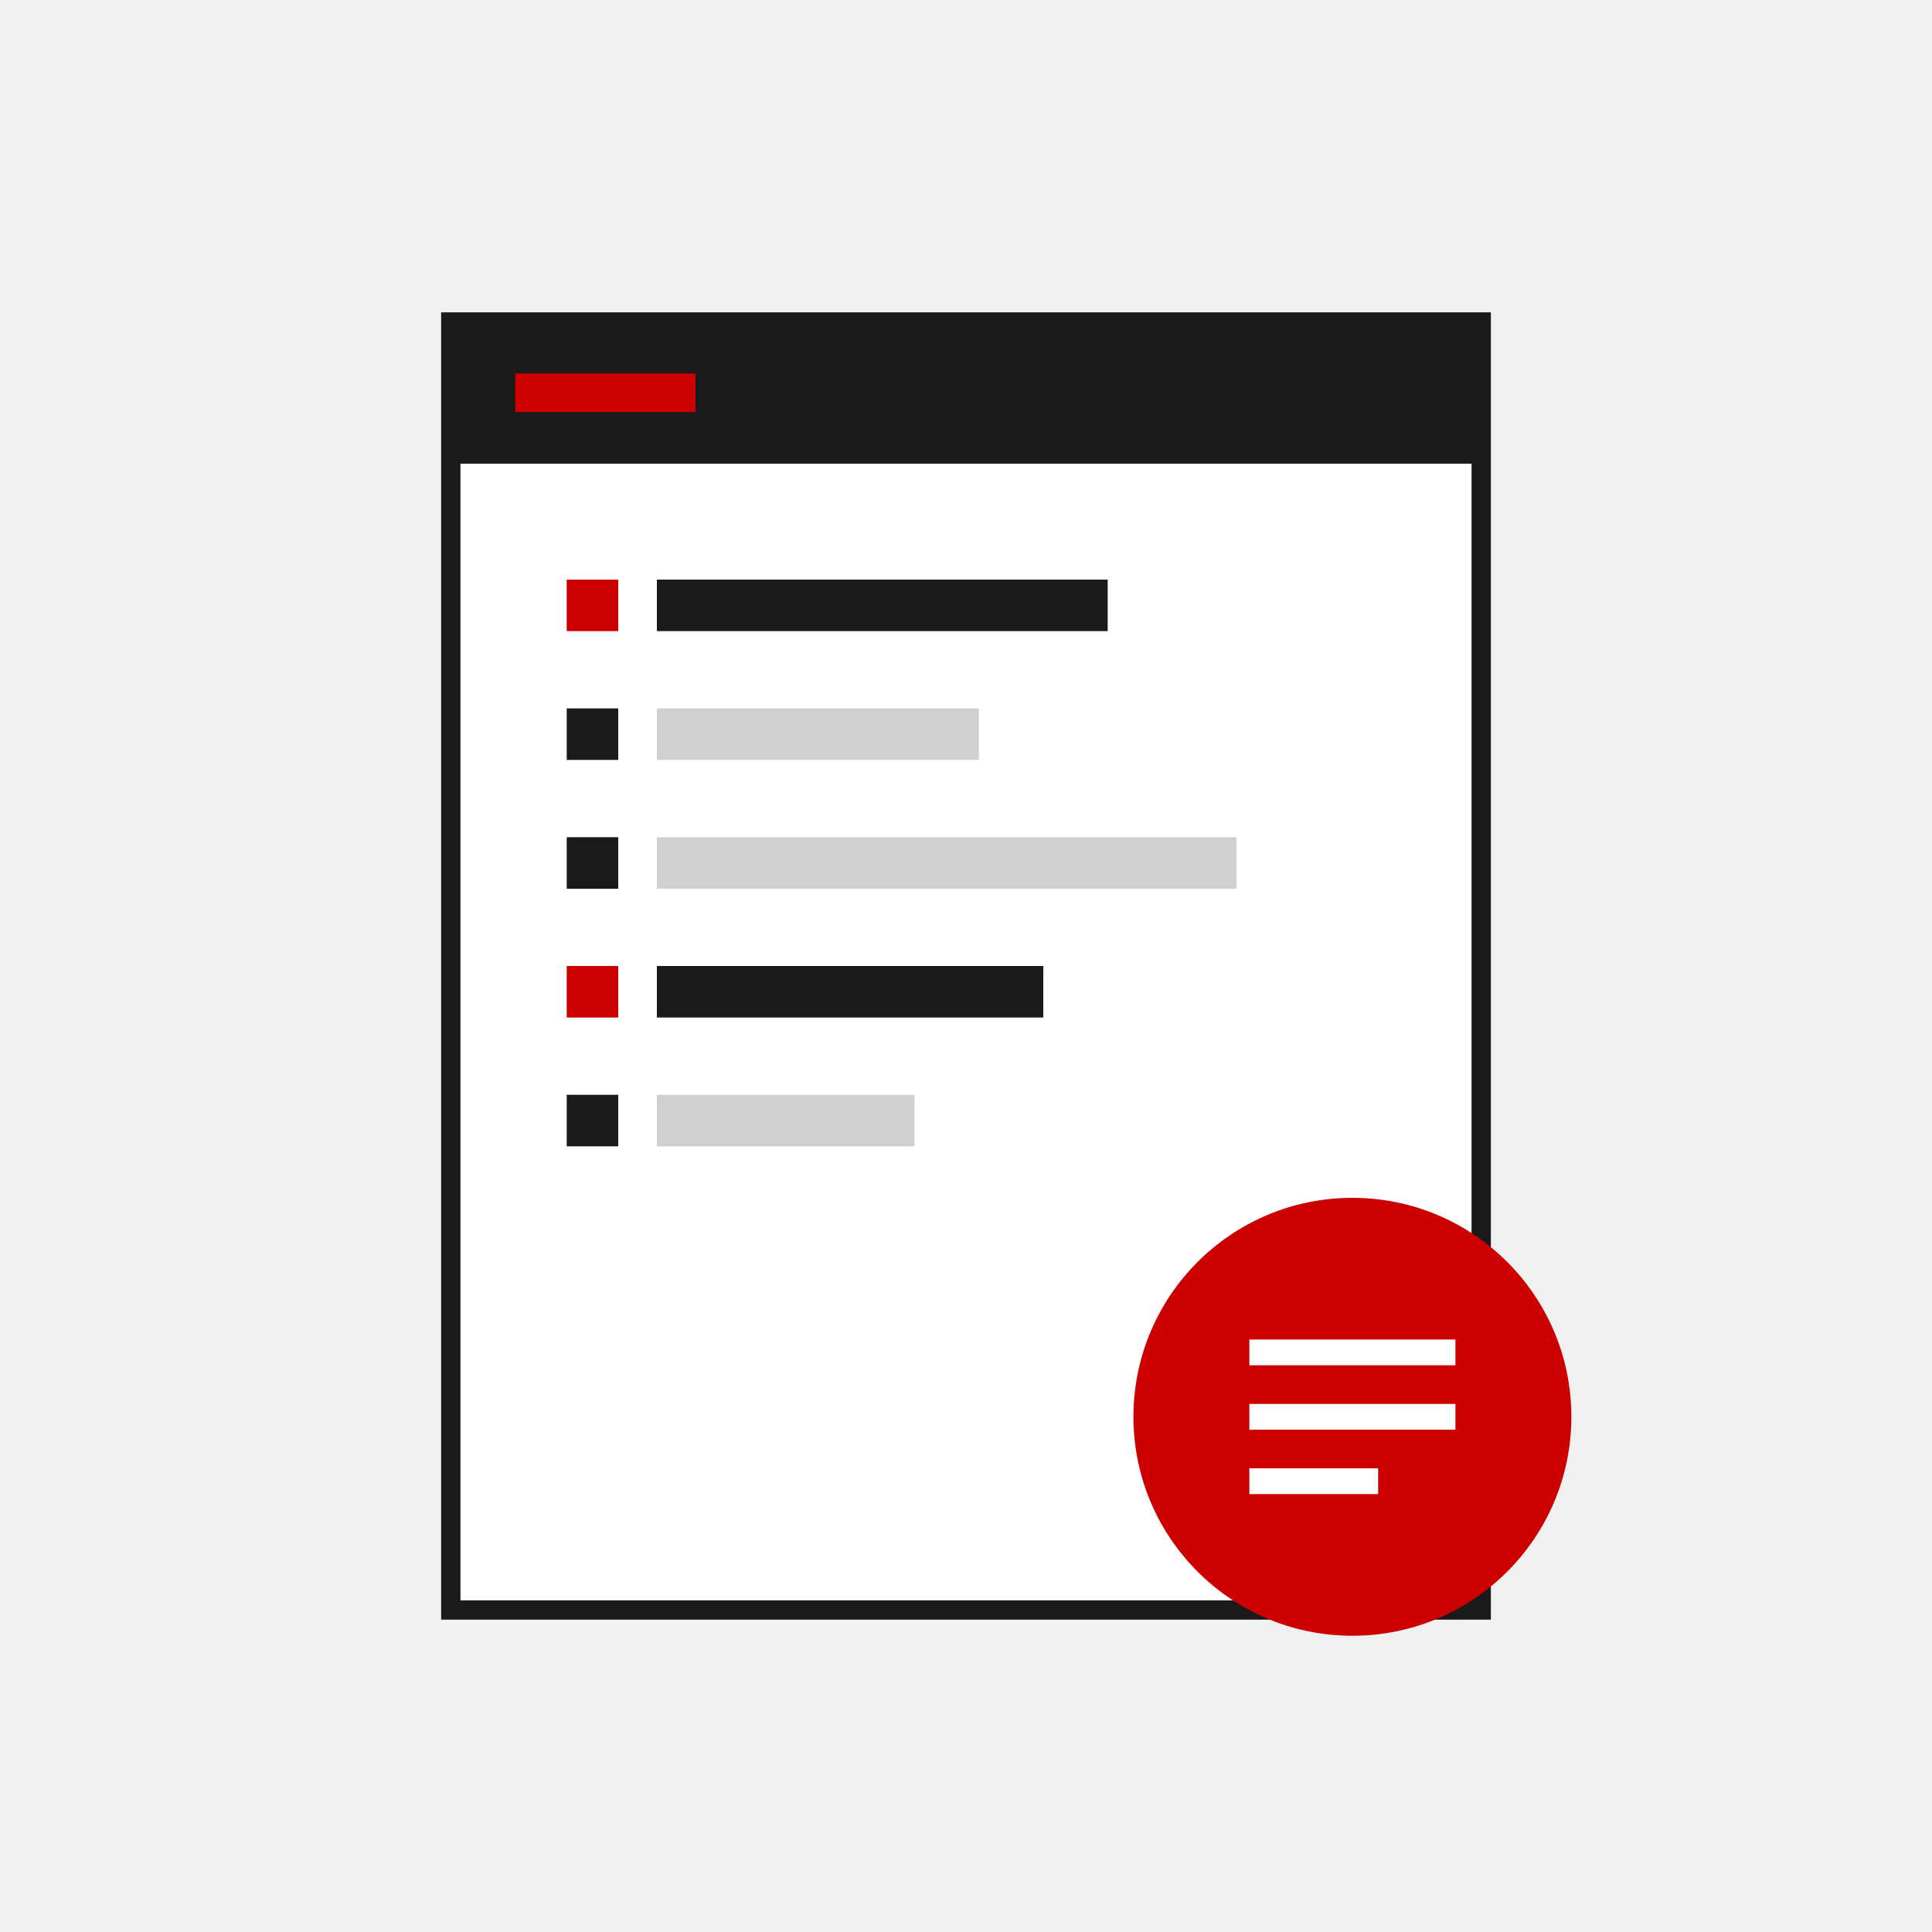
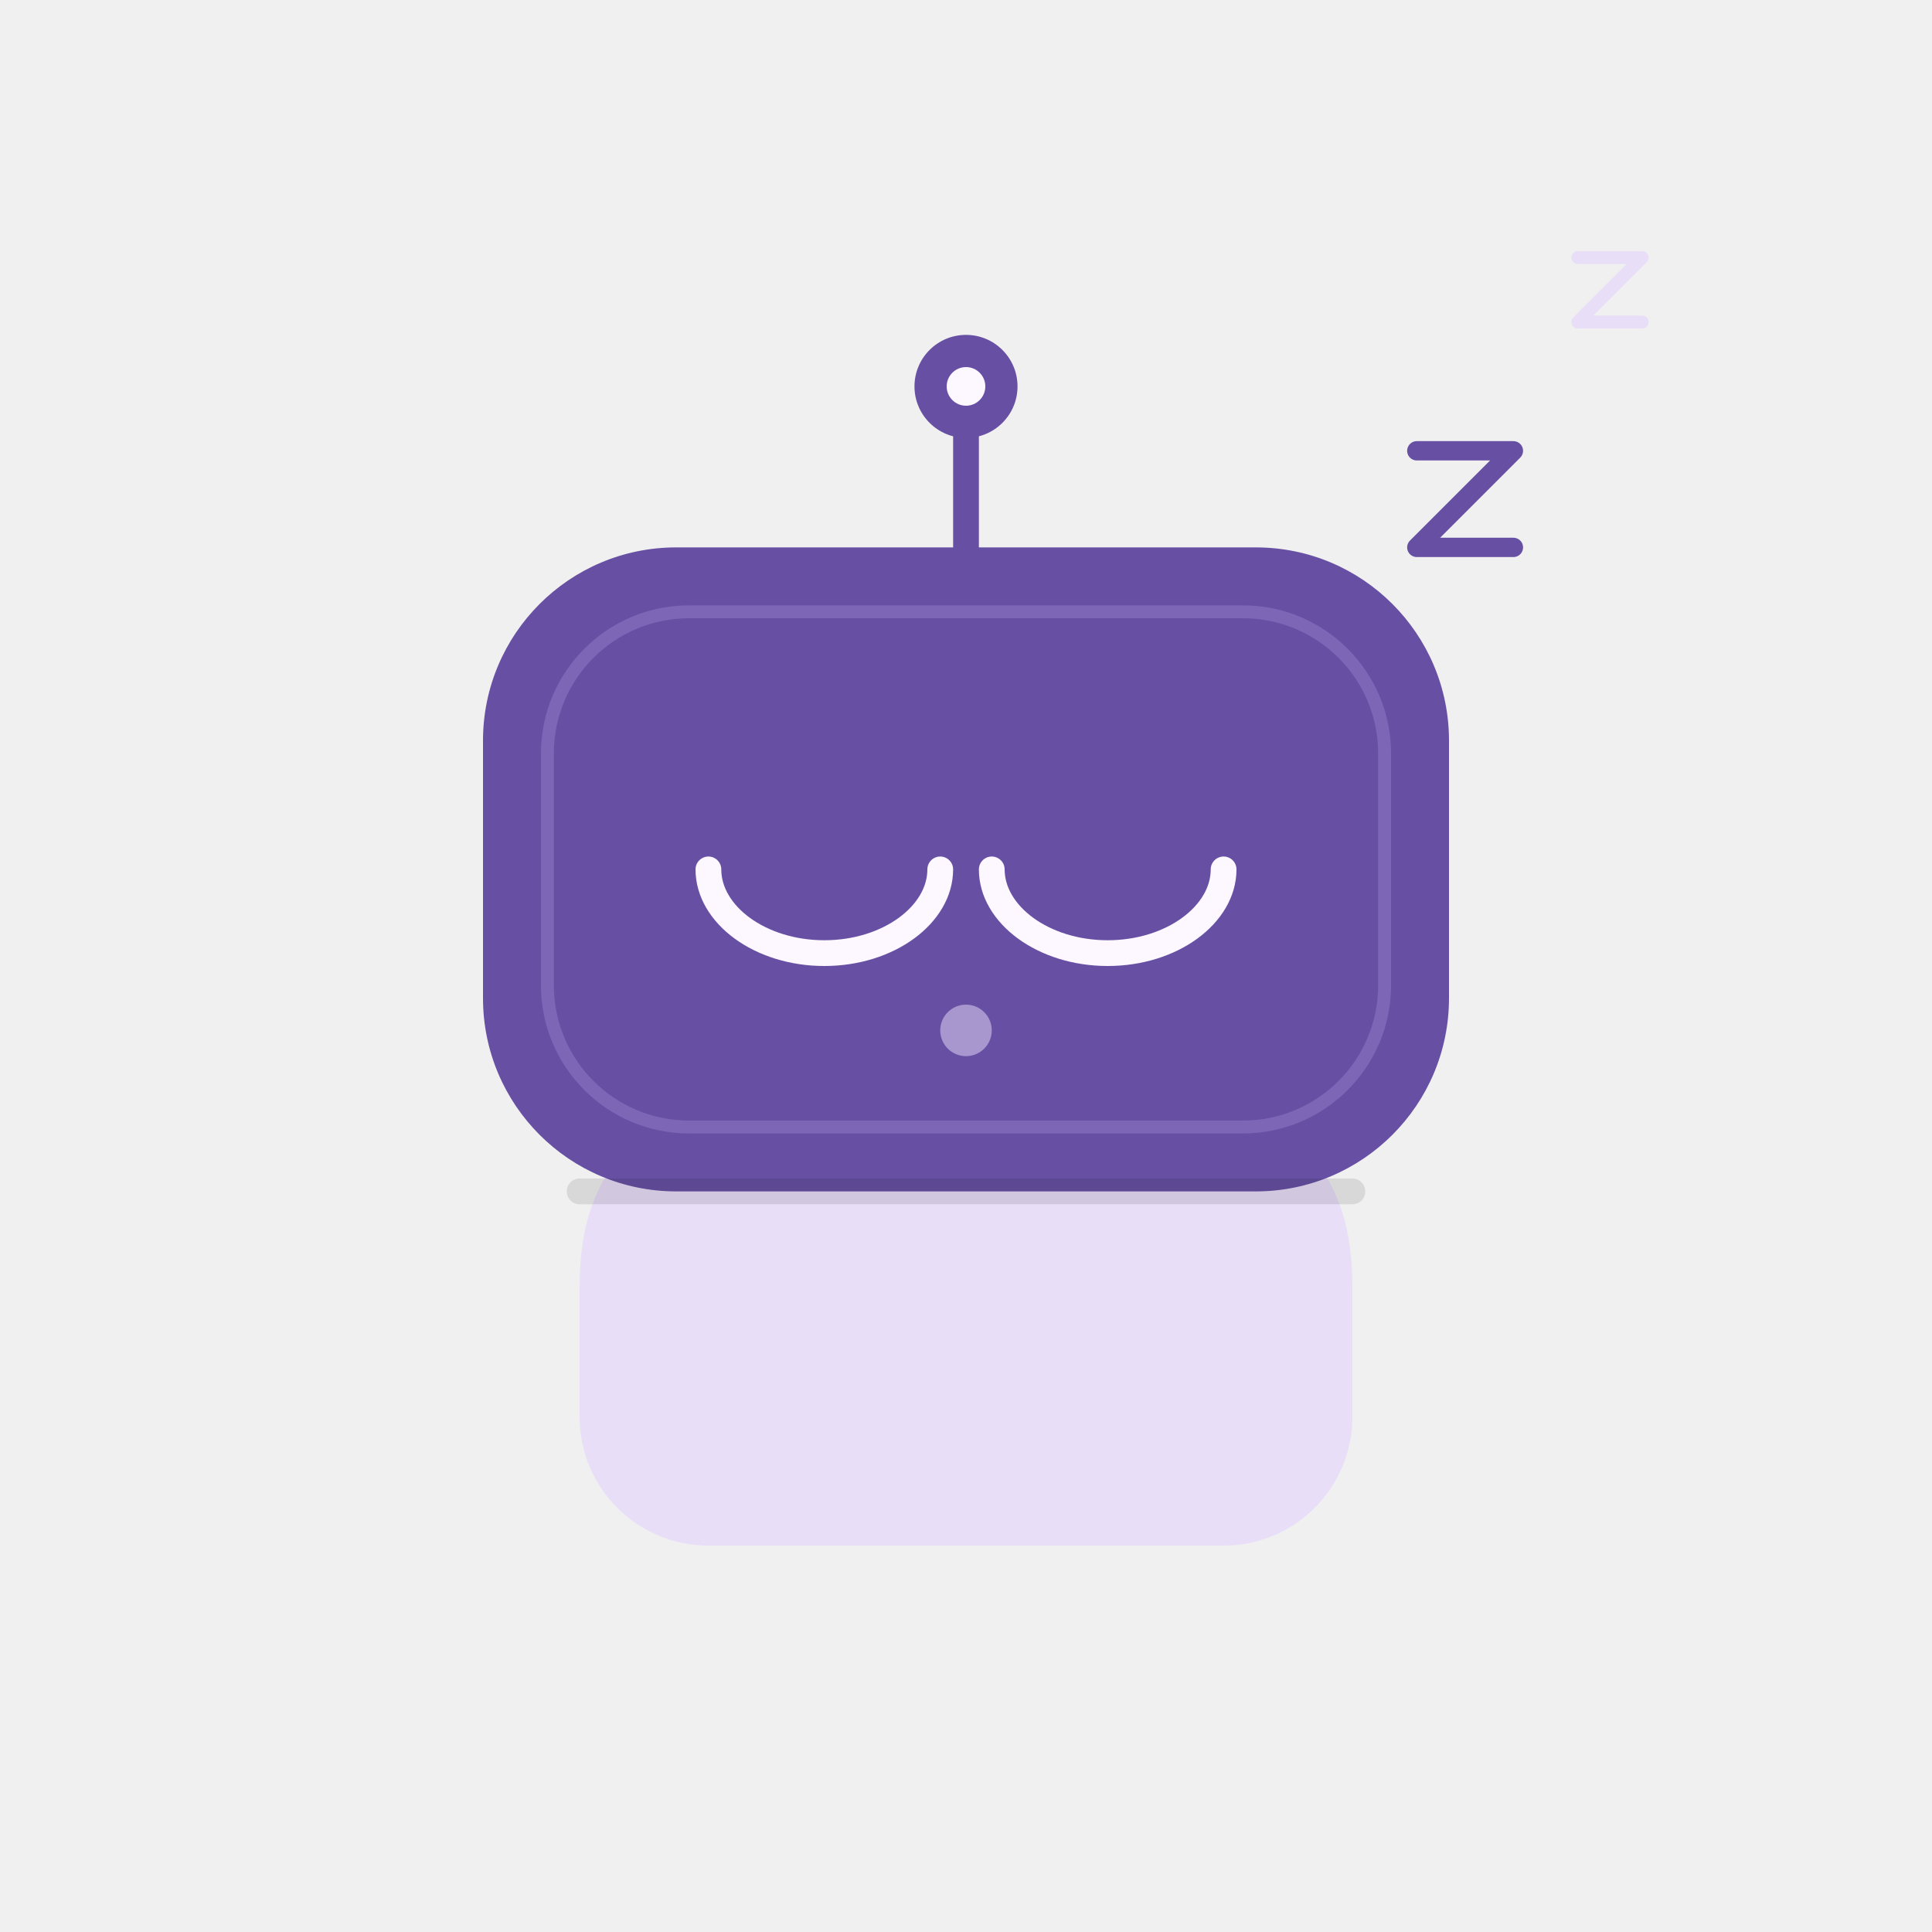
<svg xmlns="http://www.w3.org/2000/svg" width="300" height="300" viewBox="0 0 300 300" fill="none">
-   <rect x="70" y="50" width="160" height="200" fill="#FFFFFF" stroke="#1A1A1A" stroke-width="3" />
-   <rect x="70" y="50" width="160" height="22" fill="#1A1A1A" />
-   <rect x="80" y="58" width="28" height="6" fill="#CC0000" />
-   <rect x="88" y="90" width="8" height="8" fill="#CC0000" />
-   <rect x="102" y="90" width="70" height="8" fill="#1A1A1A" />
-   <rect x="88" y="110" width="8" height="8" fill="#1A1A1A" />
-   <rect x="102" y="110" width="50" height="8" fill="#D0D0D0" />
-   <rect x="88" y="130" width="8" height="8" fill="#1A1A1A" />
-   <rect x="102" y="130" width="90" height="8" fill="#D0D0D0" />
-   <rect x="88" y="150" width="8" height="8" fill="#CC0000" />
-   <rect x="102" y="150" width="60" height="8" fill="#1A1A1A" />
-   <rect x="88" y="170" width="8" height="8" fill="#1A1A1A" />
-   <rect x="102" y="170" width="40" height="8" fill="#D0D0D0" />
-   <circle cx="210" cy="220" r="34" fill="#CC0000" />
-   <rect x="194" y="208" width="32" height="4" fill="#FFFFFF" />
-   <rect x="194" y="218" width="32" height="4" fill="#FFFFFF" />
-   <rect x="194" y="228" width="20" height="4" fill="#FFFFFF" />
+   <path d="M90 200C90 180 100 165 150 165C200 165 210 180 210 200V220C210 231.046 201.046 240 190 240H110C98.954 240 90 231.046 90 220V200Z" fill="#E8DEF8" />
+   <rect x="75" y="85" width="150" height="100" rx="30" fill="#6750A4" />
+   <rect x="85" y="95" width="130" height="80" rx="22" fill="#6750A4" stroke="#7D66B5" stroke-width="2" />
+   <path d="M110 135 C110 142 118 148 128 148 C138 148 146 142 146 135" stroke="#FDF7FF" stroke-width="4" stroke-linecap="round" />
+   <path d="M154 135 C154 142 162 148 172 148 C182 148 190 142 190 135" stroke="#FDF7FF" stroke-width="4" stroke-linecap="round" />
+   <circle cx="150" cy="160" r="4" fill="#E8DEF8" opacity="0.5" />
+   <path d="M150 85 V 65" stroke="#6750A4" stroke-width="4" stroke-linecap="round" />
+   <circle cx="150" cy="60" r="8" fill="#6750A4" />
+   <circle cx="150" cy="60" r="3" fill="#FDF7FF" />
+   <path d="M220 70 L235 70 L220 85 H235" stroke="#6750A4" stroke-width="3" stroke-linecap="round" stroke-linejoin="round" />
+   <path d="M245 40 L255 40 L245 50 H255" stroke="#E8DEF8" stroke-width="2" stroke-linecap="round" stroke-linejoin="round" />
+   <path d="M90 185 H210" stroke="#000" stroke-width="4" stroke-opacity="0.1" stroke-linecap="round" />
</svg>
